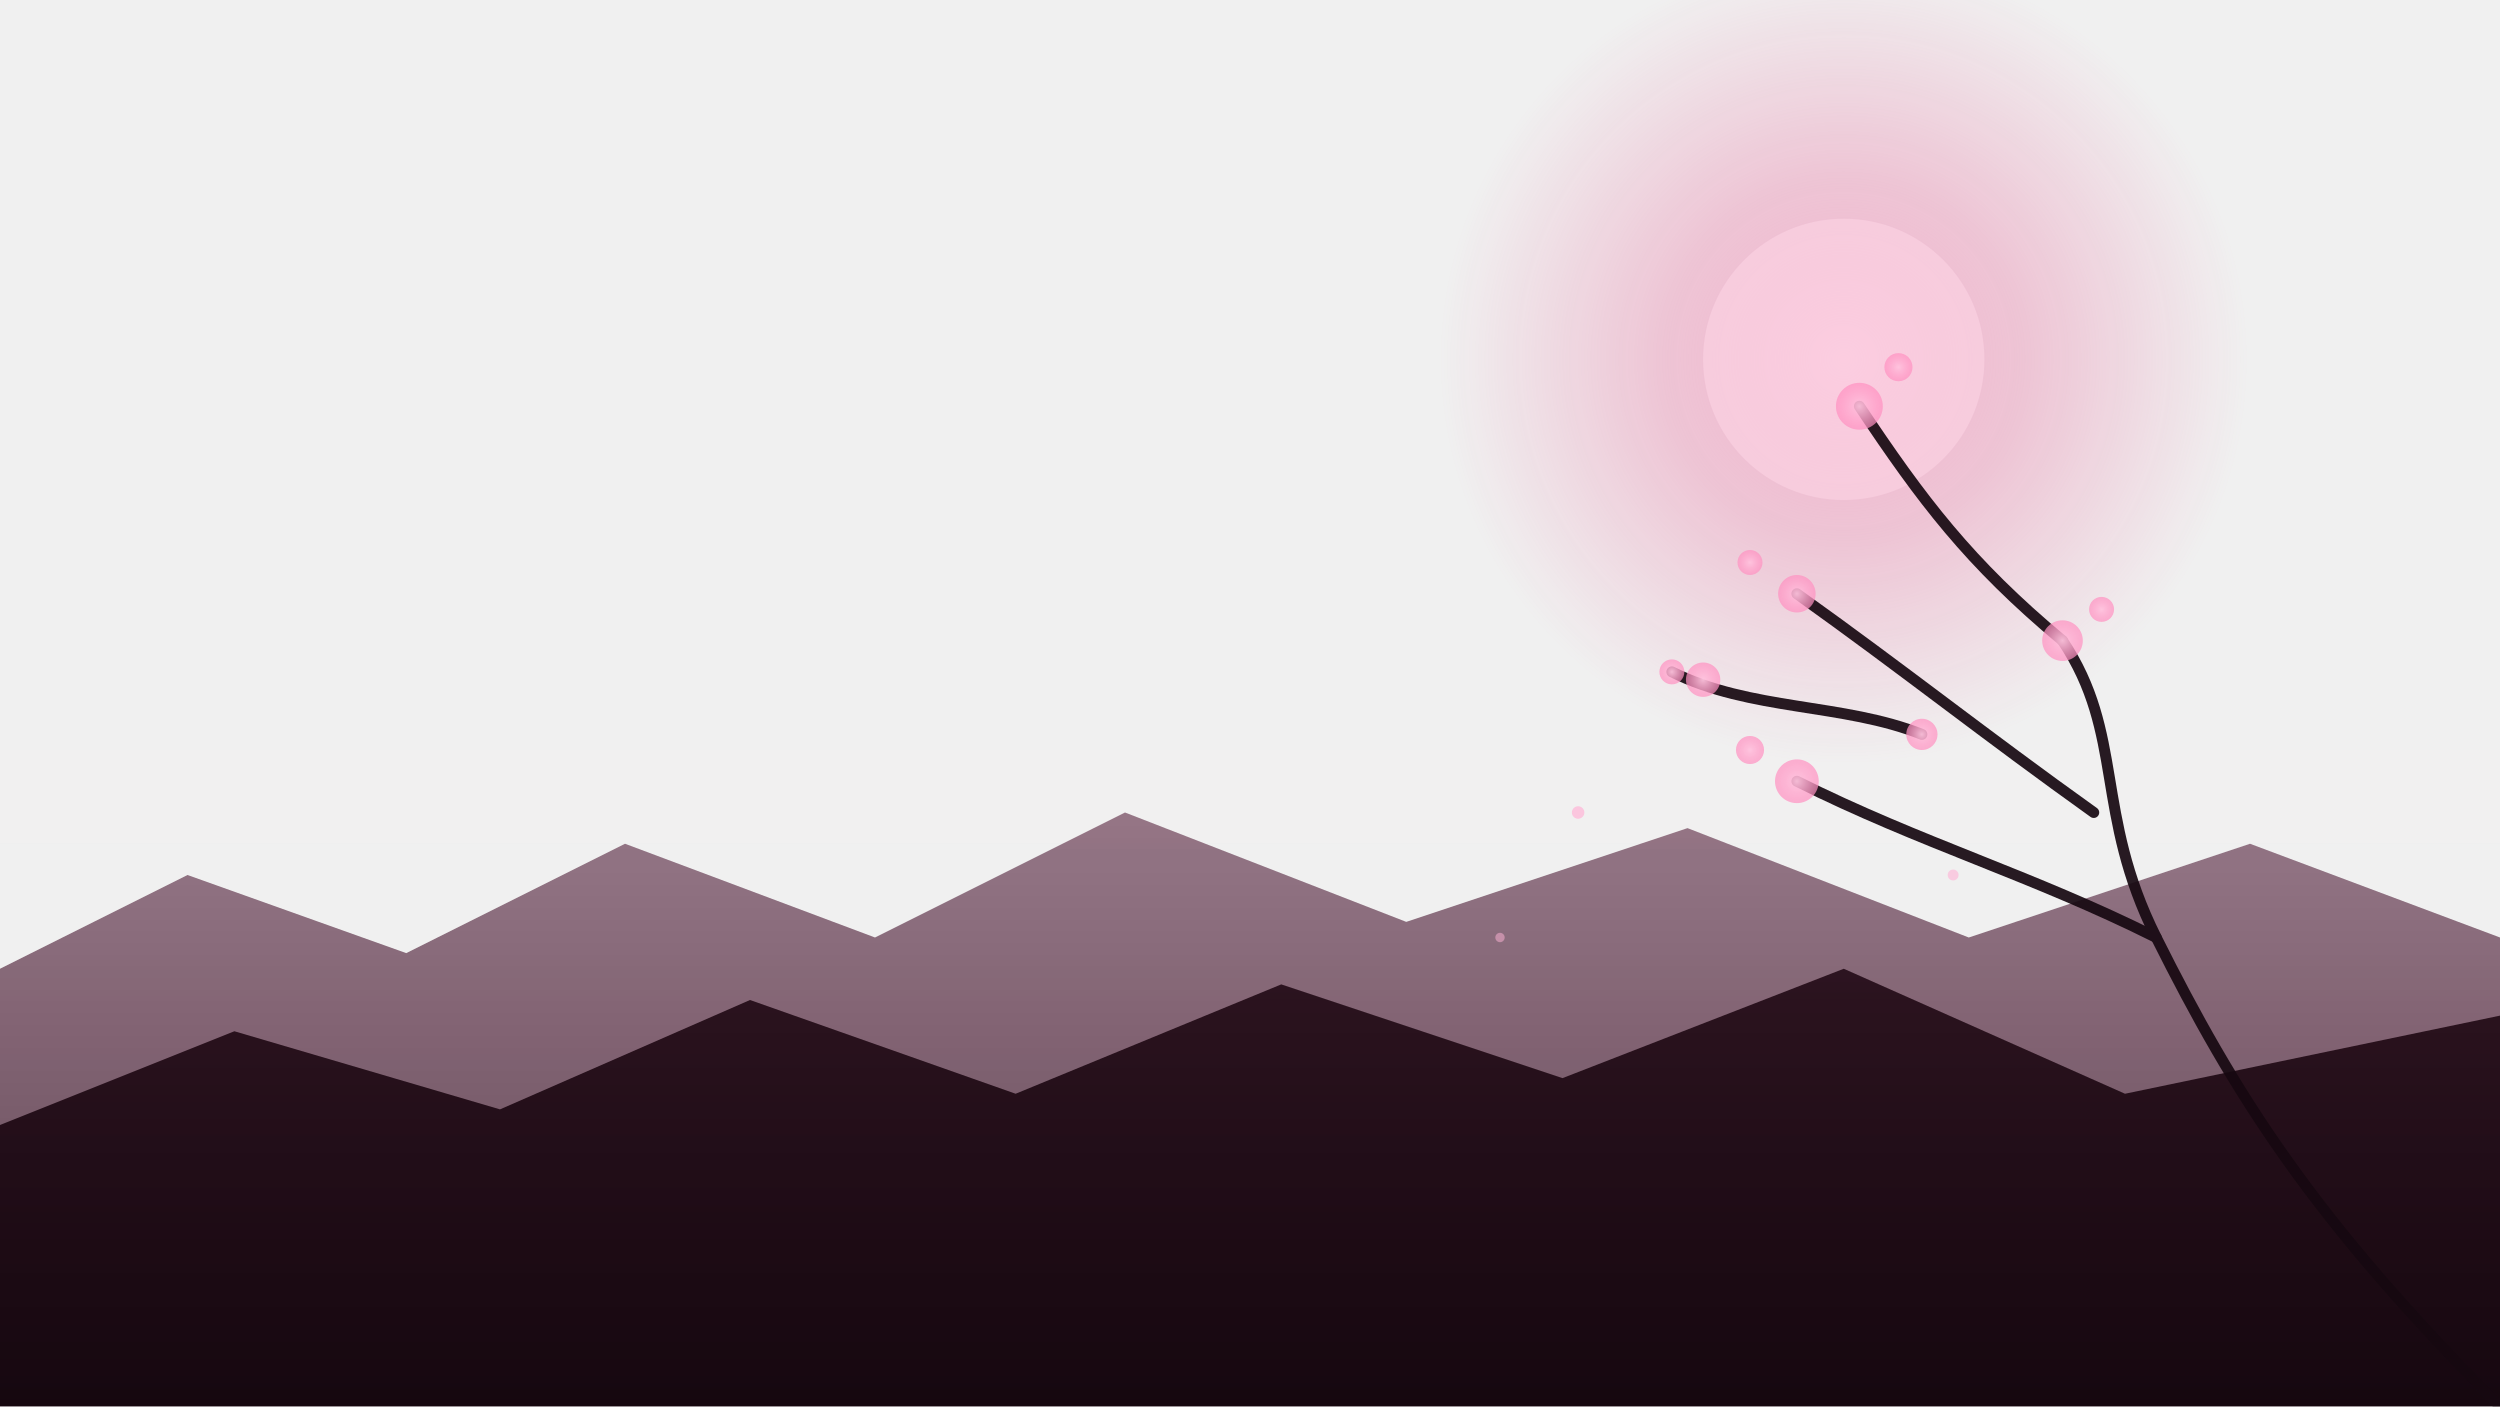
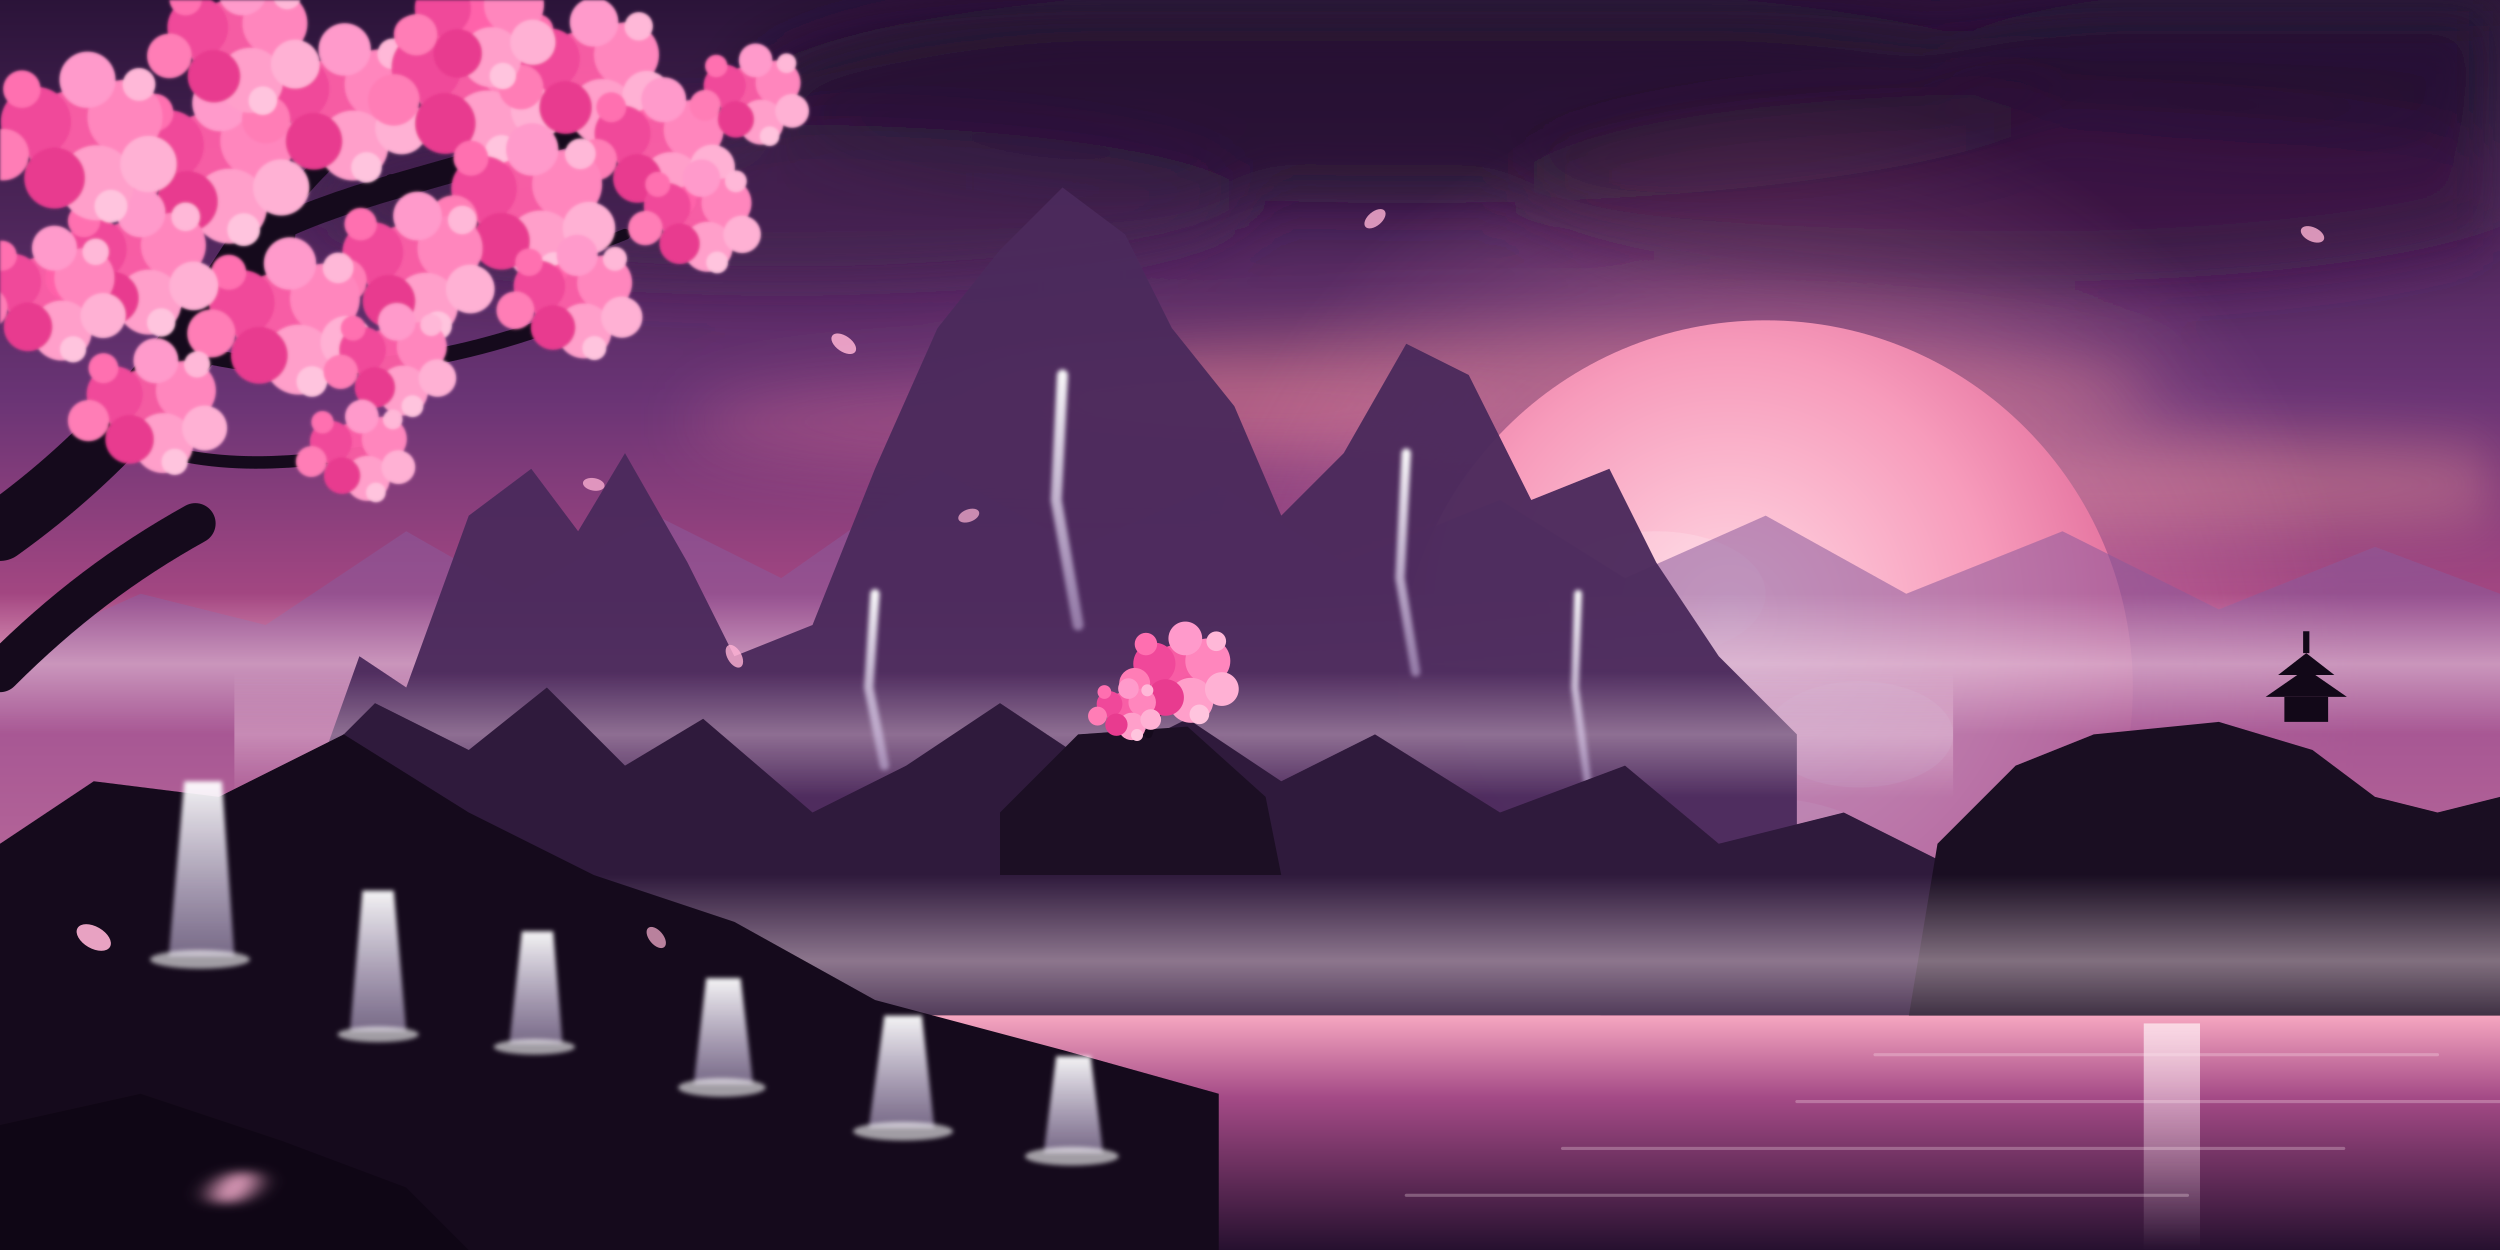
- <svg xmlns="http://www.w3.org/2000/svg" viewBox="0 0 1600 900" preserveAspectRatio="xMidYMax slice">
+ <svg xmlns="http://www.w3.org/2000/svg" viewBox="0 0 1600 800" preserveAspectRatio="xMidYMid slice">
  <defs>
+     <linearGradient id="sky" x1="0" y1="0" x2="0" y2="1">
+       <stop offset="0%" stop-color="#2a1338" />
+       <stop offset="32%" stop-color="#6a3475" />
+       <stop offset="58%" stop-color="#c9538a" />
+       <stop offset="78%" stop-color="#ff8c9f" />
+       <stop offset="100%" stop-color="#ffb8a6" />
+     </linearGradient>
+     <radialGradient id="moon" cx="45%" cy="40%" r="65%">
+       <stop offset="0%" stop-color="#ffd9e4" />
+       <stop offset="55%" stop-color="#f79bbb" />
+       <stop offset="100%" stop-color="#d95b8f" />
+     </radialGradient>
    <radialGradient id="moonGlow" cx="50%" cy="50%" r="50%">
      <stop offset="0%" stop-color="#ff9ec7" stop-opacity="0.55" />
-       <stop offset="45%" stop-color="#e8558f" stop-opacity="0.28" />
-       <stop offset="100%" stop-color="#e8558f" stop-opacity="0" />
+       <stop offset="100%" stop-color="#ff9ec7" stop-opacity="0" />
    </radialGradient>
-     <linearGradient id="ridgeBack" x1="0" y1="0" x2="0" y2="1">
-       <stop offset="0%" stop-color="#4a1230" stop-opacity="0.55" />
-       <stop offset="100%" stop-color="#2a0a1a" stop-opacity="0.75" />
+     <linearGradient id="water" x1="0" y1="0" x2="0" y2="1">
+       <stop offset="0%" stop-color="#f6a6c0" />
+       <stop offset="35%" stop-color="#a44a86" />
+       <stop offset="100%" stop-color="#26102f" />
    </linearGradient>
-     <linearGradient id="ridgeFront" x1="0" y1="0" x2="0" y2="1">
-       <stop offset="0%" stop-color="#1c0510" stop-opacity="0.85" />
-       <stop offset="100%" stop-color="#12040c" stop-opacity="0.95" />
+     <linearGradient id="mist" x1="0" y1="0" x2="0" y2="1">
+       <stop offset="0%" stop-color="#ffe6f0" stop-opacity="0" />
+       <stop offset="50%" stop-color="#ffe6f0" stop-opacity="0.45" />
+       <stop offset="100%" stop-color="#ffe6f0" stop-opacity="0" />
    </linearGradient>
-     <radialGradient id="bloom" cx="50%" cy="50%" r="50%">
-       <stop offset="0%" stop-color="#ffc3de" stop-opacity="0.95" />
-       <stop offset="100%" stop-color="#ff8fc0" stop-opacity="0.7" />
-     </radialGradient>
+     <linearGradient id="foam" x1="0" y1="0" x2="0" y2="1">
+       <stop offset="0%" stop-color="#ffffff" stop-opacity="0.95" />
+       <stop offset="100%" stop-color="#d9c8f0" stop-opacity="0.5" />
+     </linearGradient>
+     <linearGradient id="glint" x1="0" y1="0" x2="0" y2="1">
+       <stop offset="0%" stop-color="#fff0f5" stop-opacity="0.9" />
+       <stop offset="100%" stop-color="#fff0f5" stop-opacity="0" />
+     </linearGradient>
+     <filter id="blur20" x="-20%" y="-50%" width="140%" height="200%">
+       <feGaussianBlur stdDeviation="20" />
+     </filter>
+     <filter id="blur6" x="-20%" y="-50%" width="140%" height="200%">
+       <feGaussianBlur stdDeviation="6" />
+     </filter>
+     <filter id="blur2" x="-20%" y="-20%" width="140%" height="140%">
+       <feGaussianBlur stdDeviation="1.5" />
+     </filter>
+     <filter id="soft" x="-10%" y="-10%" width="120%" height="120%">
+       <feGaussianBlur stdDeviation="1.1" />
+     </filter>
+     <g id="bl">
+       <circle cx="0" cy="0" r="22" fill="#ff5fa8" opacity="0.95" />
+       <circle cx="20" cy="-10" r="16" fill="#ff86bd" />
+       <circle cx="-18" cy="-8" r="15" fill="#f0489a" />
+       <circle cx="8" cy="18" r="16" fill="#ff9fca" />
+       <circle cx="-10" cy="16" r="13" fill="#e83b8f" />
+       <circle cx="30" cy="10" r="12" fill="#ffb1d4" />
+       <circle cx="-32" cy="6" r="11" fill="#ff7db6" />
+       <circle cx="4" cy="-26" r="12" fill="#ff9acb" />
+       <circle cx="14" cy="28" r="7" fill="#ffc4de" />
+       <circle cx="-24" cy="-22" r="8" fill="#ff6fb0" />
+       <circle cx="26" cy="-24" r="7" fill="#ffb8d8" />
+     </g>
  </defs>
-   <circle cx="1180" cy="230" r="260" fill="url(#moonGlow)" />
-   <circle cx="1180" cy="230" r="90" fill="#ffd7e8" opacity="0.5" />
-   <rect x="0" y="480" width="1600" height="60" fill="#f5e9f0" opacity="0.04" />
-   <rect x="0" y="620" width="1600" height="80" fill="#f5e9f0" opacity="0.05" />
-   <path d="M0,620 L120,560 L260,610 L400,540 L560,600 L720,520 L900,590 L1080,530 L1260,600 L1440,540 L1600,600 L1600,900 L0,900 Z" fill="url(#ridgeBack)" />
-   <path d="M0,720 L150,660 L320,710 L480,640 L650,700 L820,630 L1000,690 L1180,620 L1360,700 L1600,650 L1600,900 L0,900 Z" fill="url(#ridgeFront)" />
-   <g stroke="#160810" stroke-width="7" stroke-linecap="round" fill="none" opacity="0.92">
-     <path d="M1600,900 C1480,780 1430,700 1380,600 C1340,520 1360,470 1320,410" />
-     <path d="M1380,600 C1300,560 1230,540 1150,500" />
-     <path d="M1340,520 C1270,470 1220,430 1150,380" />
-     <path d="M1320,410 C1260,360 1230,320 1190,260" />
-     <path d="M1230,470 C1180,450 1120,455 1070,430" />
+   <rect width="1600" height="800" fill="url(#sky)" />
+   <g filter="url(#blur20)">
+     <ellipse cx="900" cy="60" rx="420" ry="70" fill="#24102e" opacity="0.75" />
+     <ellipse cx="1300" cy="120" rx="330" ry="60" fill="#33163c" opacity="0.7" />
+     <ellipse cx="500" cy="130" rx="300" ry="50" fill="#3a1a48" opacity="0.6" />
+     <ellipse cx="1500" cy="40" rx="260" ry="50" fill="#24102e" opacity="0.8" />
+     <ellipse cx="1000" cy="250" rx="380" ry="40" fill="#ff9c8f" opacity="0.35" />
+     <ellipse cx="1350" cy="310" rx="300" ry="30" fill="#ffb0a0" opacity="0.35" />
+     <ellipse cx="700" cy="270" rx="260" ry="30" fill="#f7809f" opacity="0.3" />
  </g>
-   <g>
-     <circle cx="1150" cy="500" r="14" fill="url(#bloom)" />
-     <circle cx="1120" cy="480" r="9" fill="url(#bloom)" />
-     <circle cx="1090" cy="435" r="11" fill="url(#bloom)" />
-     <circle cx="1070" cy="430" r="8" fill="url(#bloom)" />
-     <circle cx="1150" cy="380" r="12" fill="url(#bloom)" />
-     <circle cx="1120" cy="360" r="8" fill="url(#bloom)" />
-     <circle cx="1190" cy="260" r="15" fill="url(#bloom)" />
-     <circle cx="1215" cy="235" r="9" fill="url(#bloom)" />
-     <circle cx="1230" cy="470" r="10" fill="url(#bloom)" />
-     <circle cx="1320" cy="410" r="13" fill="url(#bloom)" />
-     <circle cx="1345" cy="390" r="8" fill="url(#bloom)" />
-     <circle cx="1010" cy="520" r="4" fill="#ffb3d6" opacity="0.7" />
-     <circle cx="960" cy="600" r="3" fill="#ffb3d6" opacity="0.5" />
-     <circle cx="1250" cy="560" r="3.5" fill="#ffb3d6" opacity="0.6" />
+   <circle cx="1130" cy="440" r="380" fill="url(#moonGlow)" />
+   <circle cx="1130" cy="440" r="235" fill="url(#moon)" />
+   <g opacity="0.22" fill="#fff0f5">
+     <ellipse cx="1060" cy="380" rx="70" ry="40" />
+     <ellipse cx="1190" cy="470" rx="60" ry="34" />
+     <ellipse cx="1120" cy="540" rx="80" ry="30" />
+   </g>
+   <path d="M0,420 L90,380 L170,400 L260,340 L330,380 L420,330 L500,370 L600,300 L690,350 L780,310 L860,360 L960,320 L1040,370 L1130,330 L1220,380 L1320,340 L1420,390 L1520,350 L1600,380 L1600,640 L0,640 Z" fill="#8b5a9a" opacity="0.55" />
+   <rect x="0" y="380" width="1600" height="90" fill="url(#mist)" />
+   <path d="M180,560 L230,420 L260,440 L300,330 L340,300 L370,340 L400,290 L440,360 L470,420 L520,400 L560,300 L600,210 L640,160 L680,120 L720,150 L750,210 L790,260 L820,330 L860,290 L900,220 L940,240 L980,320 L1030,300 L1060,360 L1100,420 L1150,470 L1150,600 L180,600 Z" fill="#4b2a5c" opacity="0.96" />
+   <rect x="150" y="430" width="1100" height="80" fill="url(#mist)" opacity="0.8" />
+   <g filter="url(#blur2)">
+     <path d="M680,240 L676,320 L690,400" stroke="url(#foam)" stroke-width="7" fill="none" stroke-linecap="round" />
+     <path d="M900,290 L896,370 L906,430" stroke="url(#foam)" stroke-width="6" fill="none" stroke-linecap="round" />
+     <path d="M560,380 L556,440 L566,490" stroke="url(#foam)" stroke-width="6" fill="none" stroke-linecap="round" />
+     <path d="M1010,380 L1008,440 L1016,500" stroke="url(#foam)" stroke-width="5" fill="none" stroke-linecap="round" />
+   </g>
+   <path d="M100,620 L140,520 L200,490 L240,450 L300,480 L350,440 L400,490 L450,460 L520,520 L580,490 L640,450 L700,490 L760,460 L820,500 L880,470 L960,520 L1040,490 L1100,540 L1180,520 L1260,560 L1260,650 L100,650 Z" fill="#2f1a3c" />
+   <path d="M1220,660 L1240,540 L1290,490 L1340,470 L1420,462 L1480,480 L1520,510 L1560,520 L1600,510 L1600,670 Z" fill="#1a0e22" />
+   <g fill="#120818">
+     <rect x="1462" y="446" width="28" height="16" />
+     <path d="M1450,446 L1476,428 L1502,446 Z" />
+     <path d="M1458,432 L1476,418 L1494,432 Z" />
+     <rect x="1474" y="404" width="4" height="14" />
+   </g>
+   <path d="M640,520 L690,470 L760,465 L810,510 L820,560 L640,560 Z" fill="#1c0f24" />
+   <path d="M735,470 C740,455 748,445 760,435" stroke="#150a1c" stroke-width="5" fill="none" stroke-linecap="round" />
+   <use href="#bl" transform="translate(755,432) scale(0.9)" />
+   <use href="#bl" transform="translate(720,455) scale(0.55)" />
+   <rect x="0" y="560" width="1600" height="110" fill="url(#mist)" />
+   <rect x="0" y="650" width="1600" height="150" fill="url(#water)" />
+   <rect x="1372" y="655" width="36" height="145" fill="url(#glint)" opacity="0.8" />
+   <g stroke="#ffe9f2" stroke-width="2" opacity="0.28" stroke-linecap="round">
+     <line x1="1200" y1="675" x2="1560" y2="675" />
+     <line x1="1150" y1="705" x2="1600" y2="705" />
+     <line x1="1000" y1="735" x2="1500" y2="735" />
+     <line x1="900" y1="765" x2="1400" y2="765" />
+   </g>
+   <path d="M0,540 L60,500 L140,510 L220,470 L300,520 L380,560 L470,590 L560,640 L680,672 L780,700 L780,800 L0,800 Z" fill="#150a1c" />
+   <g filter="url(#blur2)">
+     <path d="M118,500 L142,500 L150,612 L108,612 Z" fill="url(#foam)" />
+     <path d="M232,570 L252,570 L260,660 L224,660 Z" fill="url(#foam)" />
+     <path d="M334,596 L354,596 L360,668 L326,668 Z" fill="url(#foam)" />
+     <path d="M452,626 L474,626 L482,694 L444,694 Z" fill="url(#foam)" />
+     <path d="M566,650 L590,650 L598,722 L556,722 Z" fill="url(#foam)" />
+     <path d="M676,676 L698,676 L706,738 L668,738 Z" fill="url(#foam)" />
+     <g fill="#ffffff" opacity="0.6">
+       <ellipse cx="128" cy="614" rx="32" ry="6" />
+       <ellipse cx="242" cy="662" rx="26" ry="5" />
+       <ellipse cx="342" cy="670" rx="26" ry="5" />
+       <ellipse cx="462" cy="696" rx="28" ry="6" />
+       <ellipse cx="578" cy="724" rx="32" ry="6" />
+       <ellipse cx="686" cy="740" rx="30" ry="6" />
+     </g>
+   </g>
+   <path d="M0,720 L90,700 L180,730 L260,760 L300,800 L0,800 Z" fill="#0f0615" />
+   <g stroke="#150a1c" fill="none" stroke-linecap="round">
+     <path d="M0,340 C70,290 120,230 170,150" stroke-width="38" />
+     <path d="M0,430 C40,390 80,360 125,335" stroke-width="26" />
+     <path d="M170,150 C230,120 300,110 380,80" stroke-width="16" />
+     <path d="M170,150 C210,90 260,60 330,20" stroke-width="12" />
+     <path d="M120,225 C200,245 280,235 360,205" stroke-width="10" />
+     <path d="M250,115 C300,165 340,175 400,150" stroke-width="7" />
+     <path d="M60,270 C110,300 170,300 230,290" stroke-width="8" />
+   </g>
+   <g filter="url(#soft)">
+     <use href="#bl" transform="translate(135,105) scale(1.5)" />
+     <use href="#bl" transform="translate(215,68) scale(1.4)" />
+     <use href="#bl" transform="translate(300,55) scale(1.5)" />
+     <use href="#bl" transform="translate(375,48) scale(1.3)" />
+     <use href="#bl" transform="translate(420,95) scale(1.2)" />
+     <use href="#bl" transform="translate(335,132) scale(1.4)" />
+     <use href="#bl" transform="translate(262,172) scale(1.3)" />
+     <use href="#bl" transform="translate(180,205) scale(1.4)" />
+     <use href="#bl" transform="translate(365,192) scale(1.1)" />
+     <use href="#bl" transform="translate(445,140) scale(1.0)" />
+     <use href="#bl" transform="translate(85,170) scale(1.3)" />
+     <use href="#bl" transform="translate(50,90) scale(1.5)" />
+     <use href="#bl" transform="translate(480,62) scale(0.9)" />
+     <use href="#bl" transform="translate(305,15) scale(1.2)" />
+     <use href="#bl" transform="translate(150,28) scale(1.3)" />
+     <use href="#bl" transform="translate(95,262) scale(1.2)" />
+     <use href="#bl" transform="translate(250,232) scale(1.0)" />
+     <use href="#bl" transform="translate(30,190) scale(1.2)" />
+     <use href="#bl" transform="translate(228,290) scale(0.9)" />
+   </g>
+   <g fill="#ffb3d4">
+     <ellipse cx="540" cy="220" rx="9" ry="5" transform="rotate(35 540 220)" opacity="0.85" />
+     <ellipse cx="620" cy="330" rx="7" ry="4" transform="rotate(-20 620 330)" opacity="0.7" />
+     <ellipse cx="470" cy="420" rx="8" ry="4.5" transform="rotate(60 470 420)" opacity="0.8" />
+     <ellipse cx="380" cy="310" rx="7" ry="4" transform="rotate(10 380 310)" opacity="0.75" />
+     <ellipse cx="880" cy="140" rx="8" ry="4.5" transform="rotate(-40 880 140)" opacity="0.8" />
+     <ellipse cx="1480" cy="150" rx="8" ry="4.5" transform="rotate(25 1480 150)" opacity="0.8" />
+     <ellipse cx="60" cy="600" rx="12" ry="7" transform="rotate(30 60 600)" opacity="0.9" />
+     <ellipse cx="150" cy="760" rx="16" ry="9" transform="rotate(-25 150 760)" opacity="0.85" filter="url(#blur6)" />
+     <ellipse cx="420" cy="600" rx="8" ry="4.5" transform="rotate(50 420 600)" opacity="0.7" />
  </g>
</svg>
